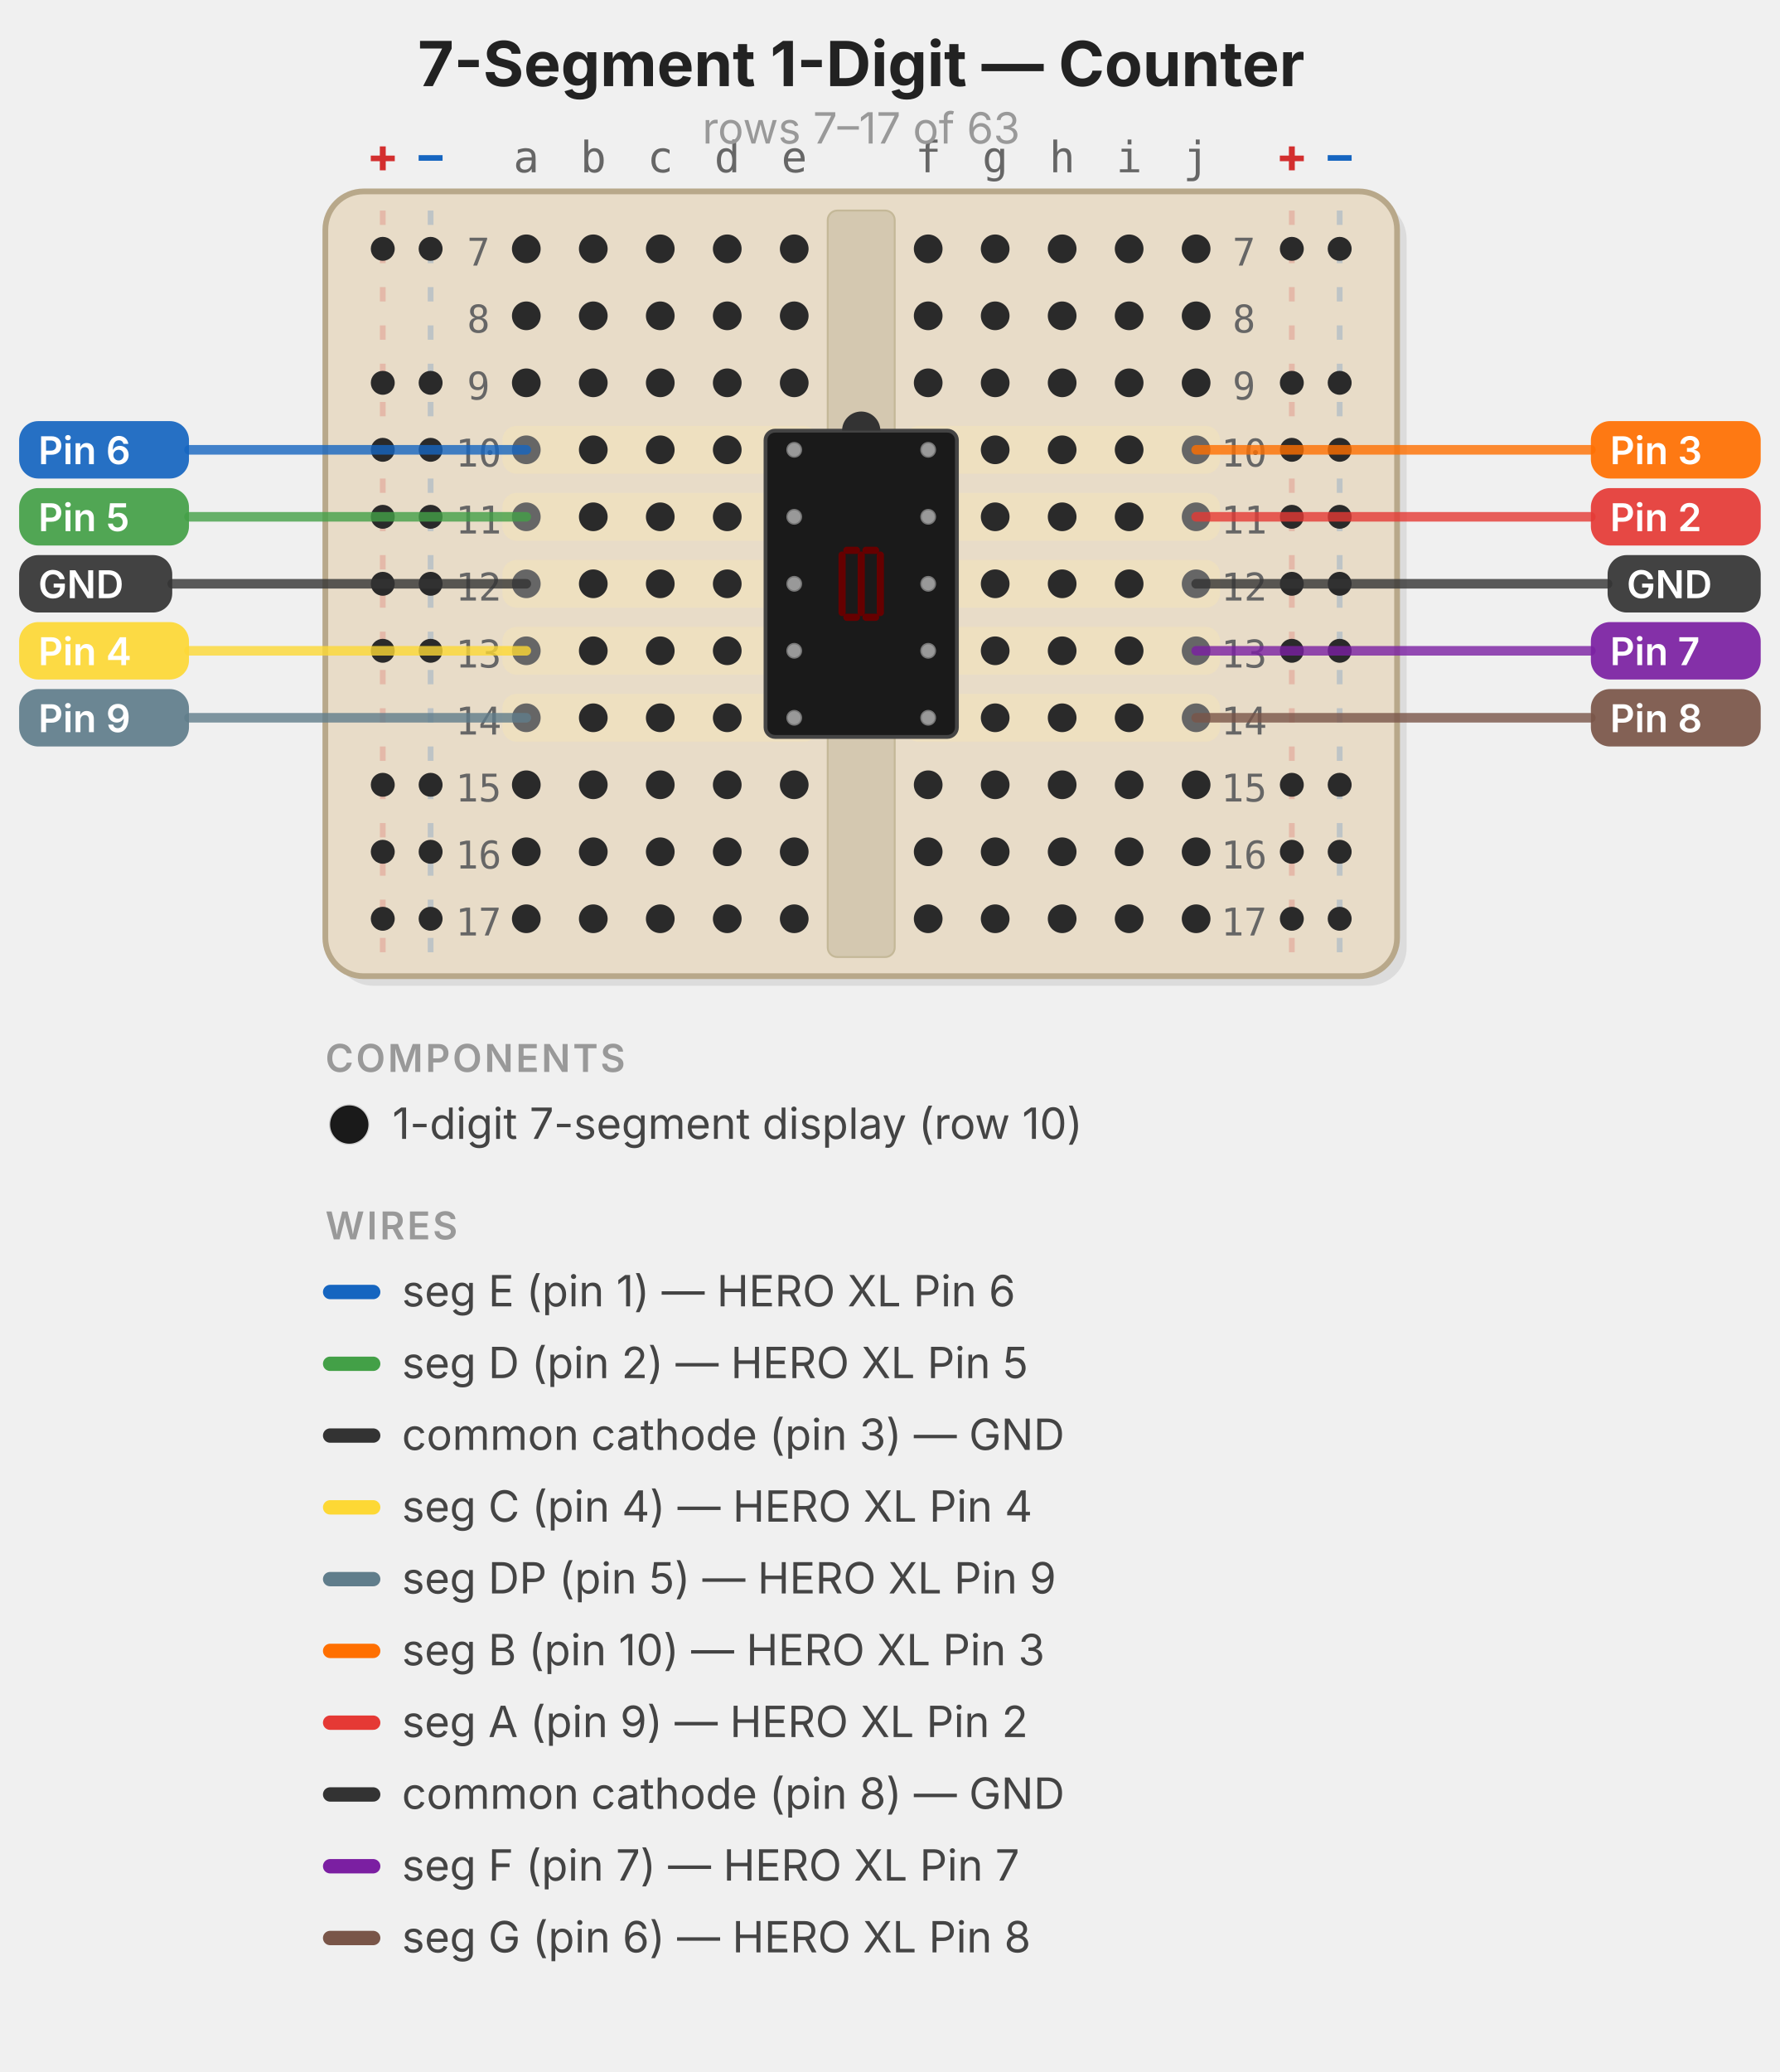
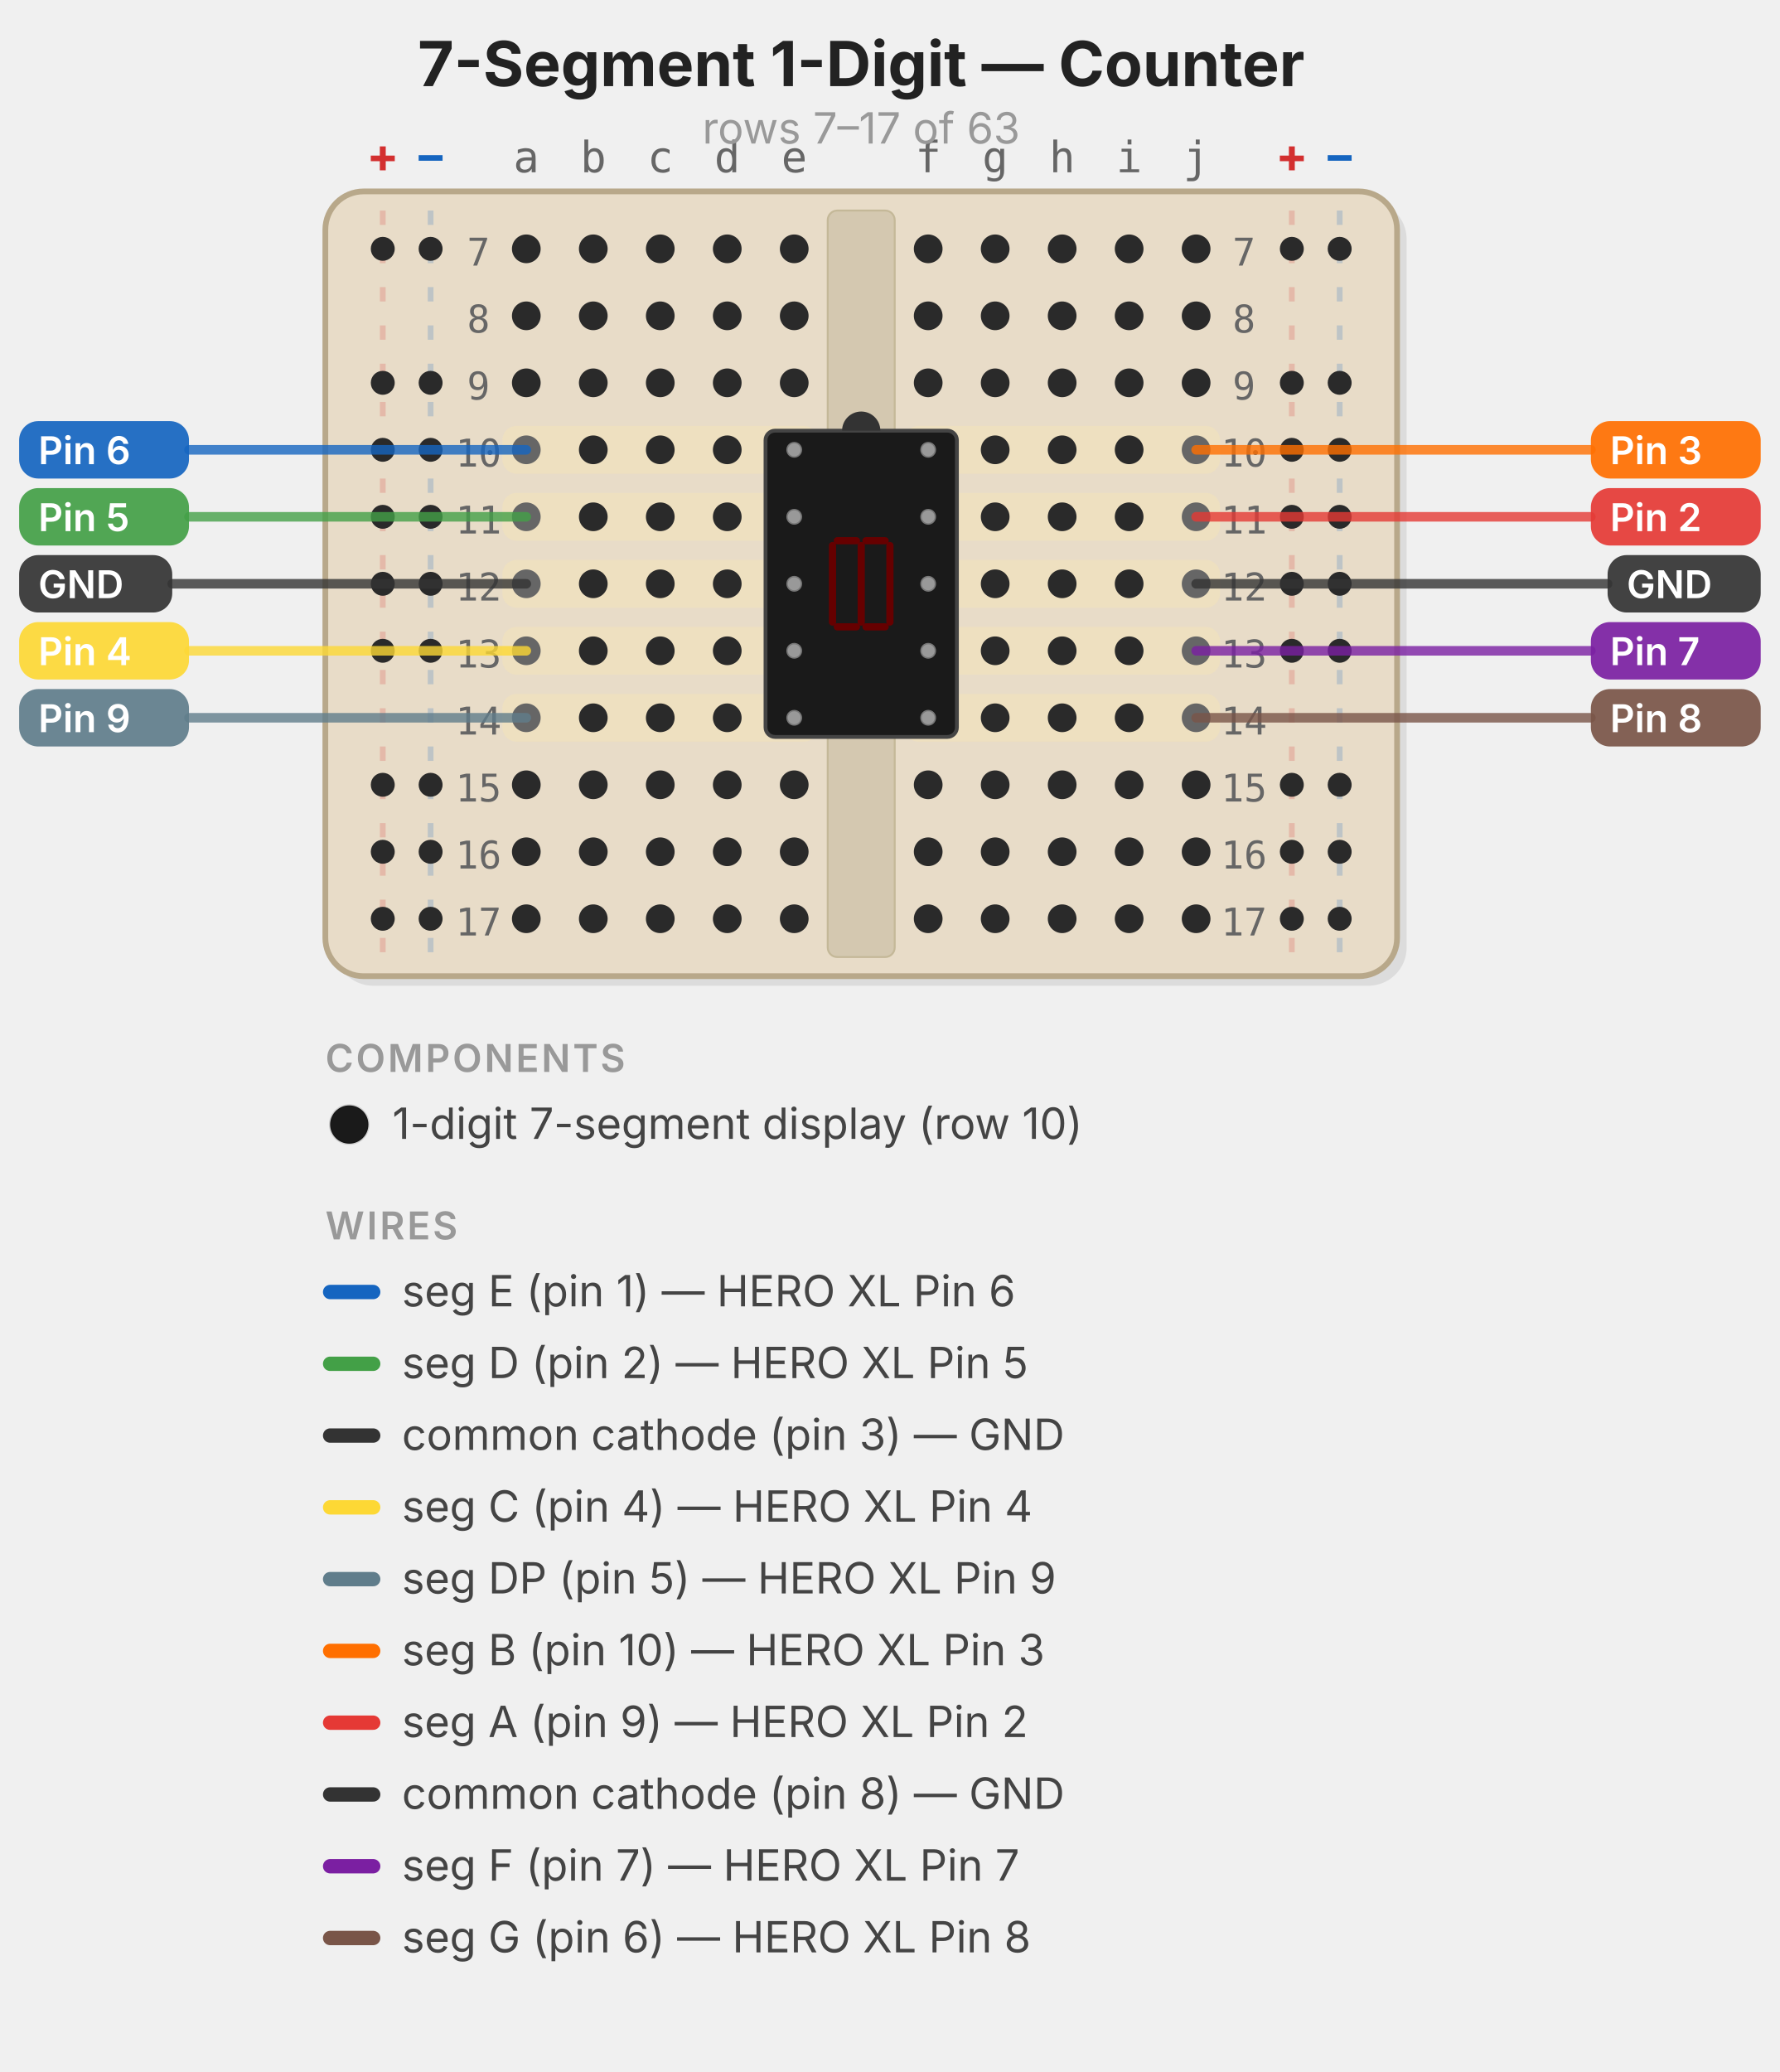
<svg xmlns="http://www.w3.org/2000/svg" viewBox="0 0 372 433" width="372" height="433" style="background:#fff">
  <rect x="70.0" y="42.0" width="224.0" height="164.0" rx="8" fill="#00000015" />
  <rect x="68.0" y="40.0" width="224.0" height="164.0" rx="8" fill="#e8dcc8" stroke="#b8a88a" stroke-width="1.2" />
  <rect x="173.0" y="44.0" width="14.0" height="156.0" rx="2" fill="#d4c8b0" stroke="#c4b898" stroke-width="0.4" />
  <line x1="80.0" y1="44.0" x2="80.0" y2="200.0" stroke="#d32f2f" stroke-width="1.2" opacity="0.2" stroke-dasharray="3,5" />
  <line x1="90.0" y1="44.0" x2="90.0" y2="200.0" stroke="#1565c0" stroke-width="1.2" opacity="0.2" stroke-dasharray="3,5" />
  <line x1="270.0" y1="44.0" x2="270.0" y2="200.0" stroke="#d32f2f" stroke-width="1.2" opacity="0.2" stroke-dasharray="3,5" />
  <line x1="280.0" y1="44.0" x2="280.0" y2="200.0" stroke="#1565c0" stroke-width="1.2" opacity="0.2" stroke-dasharray="3,5" />
  <rect x="105.0" y="89.0" width="66.0" height="10.0" rx="3" fill="#ffeaa7" opacity="0.25" />
  <rect x="189.0" y="89.0" width="66.0" height="10.0" rx="3" fill="#ffeaa7" opacity="0.25" />
  <rect x="105.0" y="103.0" width="66.0" height="10.0" rx="3" fill="#ffeaa7" opacity="0.25" />
  <rect x="189.0" y="103.0" width="66.0" height="10.0" rx="3" fill="#ffeaa7" opacity="0.25" />
  <rect x="105.0" y="117.0" width="66.0" height="10.0" rx="3" fill="#ffeaa7" opacity="0.25" />
  <rect x="189.0" y="117.0" width="66.0" height="10.0" rx="3" fill="#ffeaa7" opacity="0.25" />
  <rect x="105.0" y="131.0" width="66.0" height="10.0" rx="3" fill="#ffeaa7" opacity="0.25" />
  <rect x="189.0" y="131.0" width="66.0" height="10.0" rx="3" fill="#ffeaa7" opacity="0.25" />
  <rect x="105.0" y="145.0" width="66.0" height="10.0" rx="3" fill="#ffeaa7" opacity="0.25" />
  <rect x="189.0" y="145.0" width="66.0" height="10.0" rx="3" fill="#ffeaa7" opacity="0.25" />
  <circle cx="110.0" cy="52.0" r="3.0" fill="#2a2a2a" />
  <circle cx="110.0" cy="66.0" r="3.0" fill="#2a2a2a" />
  <circle cx="110.0" cy="80.0" r="3.0" fill="#2a2a2a" />
  <circle cx="110.0" cy="94.0" r="3.0" fill="#666" />
  <circle cx="110.0" cy="108.0" r="3.0" fill="#666" />
  <circle cx="110.0" cy="122.0" r="3.0" fill="#666" />
  <circle cx="110.0" cy="136.0" r="3.0" fill="#666" />
  <circle cx="110.0" cy="150.0" r="3.0" fill="#666" />
  <circle cx="110.0" cy="164.0" r="3.0" fill="#2a2a2a" />
  <circle cx="110.0" cy="178.0" r="3.0" fill="#2a2a2a" />
  <circle cx="110.0" cy="192.0" r="3.0" fill="#2a2a2a" />
  <circle cx="124.0" cy="52.0" r="3.0" fill="#2a2a2a" />
  <circle cx="124.0" cy="66.0" r="3.0" fill="#2a2a2a" />
  <circle cx="124.0" cy="80.0" r="3.0" fill="#2a2a2a" />
  <circle cx="124.0" cy="94.0" r="3.0" fill="#2a2a2a" />
  <circle cx="124.0" cy="108.0" r="3.0" fill="#2a2a2a" />
  <circle cx="124.0" cy="122.0" r="3.0" fill="#2a2a2a" />
  <circle cx="124.0" cy="136.0" r="3.0" fill="#2a2a2a" />
  <circle cx="124.0" cy="150.0" r="3.0" fill="#2a2a2a" />
  <circle cx="124.0" cy="164.0" r="3.0" fill="#2a2a2a" />
  <circle cx="124.0" cy="178.0" r="3.0" fill="#2a2a2a" />
  <circle cx="124.0" cy="192.0" r="3.0" fill="#2a2a2a" />
  <circle cx="138.0" cy="52.0" r="3.0" fill="#2a2a2a" />
  <circle cx="138.0" cy="66.0" r="3.0" fill="#2a2a2a" />
  <circle cx="138.0" cy="80.0" r="3.0" fill="#2a2a2a" />
  <circle cx="138.0" cy="94.0" r="3.0" fill="#2a2a2a" />
  <circle cx="138.0" cy="108.0" r="3.0" fill="#2a2a2a" />
  <circle cx="138.0" cy="122.0" r="3.0" fill="#2a2a2a" />
  <circle cx="138.0" cy="136.0" r="3.0" fill="#2a2a2a" />
  <circle cx="138.0" cy="150.0" r="3.0" fill="#2a2a2a" />
  <circle cx="138.0" cy="164.0" r="3.0" fill="#2a2a2a" />
  <circle cx="138.0" cy="178.0" r="3.0" fill="#2a2a2a" />
  <circle cx="138.0" cy="192.0" r="3.0" fill="#2a2a2a" />
  <circle cx="152.0" cy="52.0" r="3.0" fill="#2a2a2a" />
  <circle cx="152.0" cy="66.0" r="3.0" fill="#2a2a2a" />
  <circle cx="152.0" cy="80.0" r="3.0" fill="#2a2a2a" />
  <circle cx="152.0" cy="94.0" r="3.0" fill="#2a2a2a" />
  <circle cx="152.0" cy="108.0" r="3.0" fill="#2a2a2a" />
  <circle cx="152.0" cy="122.0" r="3.0" fill="#2a2a2a" />
  <circle cx="152.0" cy="136.0" r="3.0" fill="#2a2a2a" />
  <circle cx="152.0" cy="150.0" r="3.0" fill="#2a2a2a" />
  <circle cx="152.0" cy="164.0" r="3.0" fill="#2a2a2a" />
  <circle cx="152.0" cy="178.0" r="3.0" fill="#2a2a2a" />
  <circle cx="152.0" cy="192.0" r="3.0" fill="#2a2a2a" />
  <circle cx="166.0" cy="52.0" r="3.0" fill="#2a2a2a" />
  <circle cx="166.0" cy="66.0" r="3.0" fill="#2a2a2a" />
  <circle cx="166.0" cy="80.0" r="3.0" fill="#2a2a2a" />
  <circle cx="166.0" cy="94.0" r="3.0" fill="#2a2a2a" />
  <circle cx="166.0" cy="108.0" r="3.0" fill="#2a2a2a" />
  <circle cx="166.0" cy="122.0" r="3.0" fill="#2a2a2a" />
  <circle cx="166.0" cy="136.0" r="3.0" fill="#2a2a2a" />
  <circle cx="166.0" cy="150.0" r="3.0" fill="#2a2a2a" />
  <circle cx="166.0" cy="164.0" r="3.0" fill="#2a2a2a" />
  <circle cx="166.0" cy="178.0" r="3.0" fill="#2a2a2a" />
  <circle cx="166.0" cy="192.0" r="3.0" fill="#2a2a2a" />
  <circle cx="194.0" cy="52.0" r="3.0" fill="#2a2a2a" />
  <circle cx="194.0" cy="66.0" r="3.0" fill="#2a2a2a" />
  <circle cx="194.0" cy="80.0" r="3.0" fill="#2a2a2a" />
  <circle cx="194.0" cy="94.0" r="3.0" fill="#2a2a2a" />
  <circle cx="194.0" cy="108.0" r="3.0" fill="#2a2a2a" />
  <circle cx="194.0" cy="122.0" r="3.0" fill="#2a2a2a" />
  <circle cx="194.0" cy="136.0" r="3.0" fill="#2a2a2a" />
  <circle cx="194.0" cy="150.0" r="3.0" fill="#2a2a2a" />
  <circle cx="194.0" cy="164.0" r="3.0" fill="#2a2a2a" />
  <circle cx="194.0" cy="178.0" r="3.0" fill="#2a2a2a" />
  <circle cx="194.0" cy="192.0" r="3.0" fill="#2a2a2a" />
  <circle cx="208.0" cy="52.0" r="3.0" fill="#2a2a2a" />
  <circle cx="208.0" cy="66.0" r="3.0" fill="#2a2a2a" />
  <circle cx="208.0" cy="80.0" r="3.0" fill="#2a2a2a" />
  <circle cx="208.0" cy="94.0" r="3.0" fill="#2a2a2a" />
  <circle cx="208.0" cy="108.0" r="3.0" fill="#2a2a2a" />
  <circle cx="208.0" cy="122.0" r="3.0" fill="#2a2a2a" />
  <circle cx="208.0" cy="136.0" r="3.0" fill="#2a2a2a" />
  <circle cx="208.0" cy="150.0" r="3.0" fill="#2a2a2a" />
  <circle cx="208.0" cy="164.0" r="3.0" fill="#2a2a2a" />
  <circle cx="208.0" cy="178.0" r="3.0" fill="#2a2a2a" />
  <circle cx="208.0" cy="192.0" r="3.0" fill="#2a2a2a" />
  <circle cx="222.0" cy="52.0" r="3.0" fill="#2a2a2a" />
  <circle cx="222.0" cy="66.0" r="3.0" fill="#2a2a2a" />
  <circle cx="222.0" cy="80.0" r="3.0" fill="#2a2a2a" />
  <circle cx="222.0" cy="94.0" r="3.0" fill="#2a2a2a" />
  <circle cx="222.0" cy="108.0" r="3.0" fill="#2a2a2a" />
  <circle cx="222.0" cy="122.0" r="3.0" fill="#2a2a2a" />
  <circle cx="222.0" cy="136.0" r="3.0" fill="#2a2a2a" />
  <circle cx="222.0" cy="150.0" r="3.0" fill="#2a2a2a" />
  <circle cx="222.0" cy="164.0" r="3.0" fill="#2a2a2a" />
  <circle cx="222.0" cy="178.0" r="3.0" fill="#2a2a2a" />
  <circle cx="222.0" cy="192.0" r="3.0" fill="#2a2a2a" />
  <circle cx="236.0" cy="52.0" r="3.0" fill="#2a2a2a" />
  <circle cx="236.0" cy="66.0" r="3.0" fill="#2a2a2a" />
  <circle cx="236.0" cy="80.0" r="3.0" fill="#2a2a2a" />
  <circle cx="236.0" cy="94.0" r="3.0" fill="#2a2a2a" />
  <circle cx="236.0" cy="108.0" r="3.0" fill="#2a2a2a" />
  <circle cx="236.0" cy="122.0" r="3.0" fill="#2a2a2a" />
  <circle cx="236.0" cy="136.0" r="3.0" fill="#2a2a2a" />
  <circle cx="236.0" cy="150.0" r="3.0" fill="#2a2a2a" />
  <circle cx="236.0" cy="164.0" r="3.0" fill="#2a2a2a" />
  <circle cx="236.0" cy="178.0" r="3.0" fill="#2a2a2a" />
  <circle cx="236.0" cy="192.0" r="3.0" fill="#2a2a2a" />
  <circle cx="250.0" cy="52.0" r="3.0" fill="#2a2a2a" />
  <circle cx="250.0" cy="66.0" r="3.0" fill="#2a2a2a" />
  <circle cx="250.0" cy="80.0" r="3.0" fill="#2a2a2a" />
  <circle cx="250.0" cy="94.0" r="3.0" fill="#666" />
  <circle cx="250.0" cy="108.0" r="3.0" fill="#666" />
  <circle cx="250.0" cy="122.0" r="3.0" fill="#666" />
  <circle cx="250.0" cy="136.0" r="3.0" fill="#666" />
  <circle cx="250.0" cy="150.0" r="3.0" fill="#666" />
  <circle cx="250.0" cy="164.0" r="3.0" fill="#2a2a2a" />
  <circle cx="250.0" cy="178.0" r="3.0" fill="#2a2a2a" />
  <circle cx="250.0" cy="192.0" r="3.0" fill="#2a2a2a" />
  <circle cx="80.0" cy="52.0" r="2.5" fill="#2a2a2a" />
  <circle cx="80.0" cy="80.0" r="2.5" fill="#2a2a2a" />
  <circle cx="80.0" cy="94.0" r="2.5" fill="#2a2a2a" />
  <circle cx="80.0" cy="108.0" r="2.5" fill="#2a2a2a" />
  <circle cx="80.0" cy="122.0" r="2.5" fill="#2a2a2a" />
  <circle cx="80.0" cy="136.0" r="2.5" fill="#2a2a2a" />
  <circle cx="80.0" cy="164.0" r="2.5" fill="#2a2a2a" />
  <circle cx="80.0" cy="178.0" r="2.5" fill="#2a2a2a" />
  <circle cx="80.0" cy="192.0" r="2.5" fill="#2a2a2a" />
  <circle cx="90.0" cy="52.0" r="2.5" fill="#2a2a2a" />
  <circle cx="90.0" cy="80.0" r="2.5" fill="#2a2a2a" />
  <circle cx="90.0" cy="94.0" r="2.5" fill="#2a2a2a" />
  <circle cx="90.0" cy="108.0" r="2.5" fill="#2a2a2a" />
  <circle cx="90.0" cy="122.0" r="2.5" fill="#2a2a2a" />
  <circle cx="90.0" cy="136.0" r="2.5" fill="#2a2a2a" />
  <circle cx="90.0" cy="164.0" r="2.5" fill="#2a2a2a" />
  <circle cx="90.0" cy="178.0" r="2.5" fill="#2a2a2a" />
  <circle cx="90.0" cy="192.0" r="2.5" fill="#2a2a2a" />
  <circle cx="270.0" cy="52.0" r="2.5" fill="#2a2a2a" />
  <circle cx="270.0" cy="80.0" r="2.5" fill="#2a2a2a" />
  <circle cx="270.0" cy="94.0" r="2.5" fill="#2a2a2a" />
  <circle cx="270.0" cy="108.0" r="2.5" fill="#2a2a2a" />
  <circle cx="270.0" cy="122.0" r="2.5" fill="#2a2a2a" />
  <circle cx="270.0" cy="136.0" r="2.5" fill="#2a2a2a" />
  <circle cx="270.0" cy="164.0" r="2.5" fill="#2a2a2a" />
  <circle cx="270.0" cy="178.0" r="2.5" fill="#2a2a2a" />
  <circle cx="270.0" cy="192.0" r="2.5" fill="#2a2a2a" />
  <circle cx="280.0" cy="52.0" r="2.5" fill="#2a2a2a" />
  <circle cx="280.0" cy="80.0" r="2.5" fill="#2a2a2a" />
  <circle cx="280.0" cy="94.0" r="2.5" fill="#2a2a2a" />
  <circle cx="280.0" cy="108.0" r="2.5" fill="#2a2a2a" />
  <circle cx="280.0" cy="122.0" r="2.5" fill="#2a2a2a" />
  <circle cx="280.0" cy="136.0" r="2.5" fill="#2a2a2a" />
  <circle cx="280.0" cy="164.0" r="2.5" fill="#2a2a2a" />
  <circle cx="280.0" cy="178.0" r="2.5" fill="#2a2a2a" />
  <circle cx="280.0" cy="192.0" r="2.5" fill="#2a2a2a" />
  <text x="110.0" y="36.0" font-size="9" fill="#666" text-anchor="middle" font-family="'SF Mono', 'Cascadia Code', 'Fira Code', monospace">a</text>
  <text x="124.0" y="36.0" font-size="9" fill="#666" text-anchor="middle" font-family="'SF Mono', 'Cascadia Code', 'Fira Code', monospace">b</text>
  <text x="138.0" y="36.0" font-size="9" fill="#666" text-anchor="middle" font-family="'SF Mono', 'Cascadia Code', 'Fira Code', monospace">c</text>
  <text x="152.0" y="36.0" font-size="9" fill="#666" text-anchor="middle" font-family="'SF Mono', 'Cascadia Code', 'Fira Code', monospace">d</text>
  <text x="166.0" y="36.0" font-size="9" fill="#666" text-anchor="middle" font-family="'SF Mono', 'Cascadia Code', 'Fira Code', monospace">e</text>
  <text x="194.0" y="36.0" font-size="9" fill="#666" text-anchor="middle" font-family="'SF Mono', 'Cascadia Code', 'Fira Code', monospace">f</text>
  <text x="208.0" y="36.0" font-size="9" fill="#666" text-anchor="middle" font-family="'SF Mono', 'Cascadia Code', 'Fira Code', monospace">g</text>
  <text x="222.0" y="36.0" font-size="9" fill="#666" text-anchor="middle" font-family="'SF Mono', 'Cascadia Code', 'Fira Code', monospace">h</text>
  <text x="236.0" y="36.0" font-size="9" fill="#666" text-anchor="middle" font-family="'SF Mono', 'Cascadia Code', 'Fira Code', monospace">i</text>
  <text x="250.0" y="36.0" font-size="9" fill="#666" text-anchor="middle" font-family="'SF Mono', 'Cascadia Code', 'Fira Code', monospace">j</text>
  <text x="80.0" y="36.0" font-size="10" fill="#d32f2f" font-weight="bold" text-anchor="middle" font-family="system-ui, -apple-system, 'Segoe UI', sans-serif">+</text>
  <text x="90.0" y="36.0" font-size="10" fill="#1565c0" font-weight="bold" text-anchor="middle" font-family="system-ui, -apple-system, 'Segoe UI', sans-serif">–</text>
  <text x="270.0" y="36.0" font-size="10" fill="#d32f2f" font-weight="bold" text-anchor="middle" font-family="system-ui, -apple-system, 'Segoe UI', sans-serif">+</text>
  <text x="280.0" y="36.0" font-size="10" fill="#1565c0" font-weight="bold" text-anchor="middle" font-family="system-ui, -apple-system, 'Segoe UI', sans-serif">–</text>
  <text x="100.0" y="55.5" font-size="8" fill="#666" text-anchor="middle" font-family="'SF Mono', 'Cascadia Code', 'Fira Code', monospace">7</text>
  <text x="260.0" y="55.5" font-size="8" fill="#666" text-anchor="middle" font-family="'SF Mono', 'Cascadia Code', 'Fira Code', monospace">7</text>
  <text x="100.0" y="69.5" font-size="8" fill="#666" text-anchor="middle" font-family="'SF Mono', 'Cascadia Code', 'Fira Code', monospace">8</text>
  <text x="260.0" y="69.5" font-size="8" fill="#666" text-anchor="middle" font-family="'SF Mono', 'Cascadia Code', 'Fira Code', monospace">8</text>
  <text x="100.0" y="83.5" font-size="8" fill="#666" text-anchor="middle" font-family="'SF Mono', 'Cascadia Code', 'Fira Code', monospace">9</text>
  <text x="260.0" y="83.5" font-size="8" fill="#666" text-anchor="middle" font-family="'SF Mono', 'Cascadia Code', 'Fira Code', monospace">9</text>
  <text x="100.0" y="97.5" font-size="8" fill="#666" text-anchor="middle" font-family="'SF Mono', 'Cascadia Code', 'Fira Code', monospace">10</text>
  <text x="260.0" y="97.5" font-size="8" fill="#666" text-anchor="middle" font-family="'SF Mono', 'Cascadia Code', 'Fira Code', monospace">10</text>
  <text x="100.0" y="111.5" font-size="8" fill="#666" text-anchor="middle" font-family="'SF Mono', 'Cascadia Code', 'Fira Code', monospace">11</text>
  <text x="260.0" y="111.5" font-size="8" fill="#666" text-anchor="middle" font-family="'SF Mono', 'Cascadia Code', 'Fira Code', monospace">11</text>
  <text x="100.0" y="125.5" font-size="8" fill="#666" text-anchor="middle" font-family="'SF Mono', 'Cascadia Code', 'Fira Code', monospace">12</text>
  <text x="260.0" y="125.5" font-size="8" fill="#666" text-anchor="middle" font-family="'SF Mono', 'Cascadia Code', 'Fira Code', monospace">12</text>
  <text x="100.0" y="139.5" font-size="8" fill="#666" text-anchor="middle" font-family="'SF Mono', 'Cascadia Code', 'Fira Code', monospace">13</text>
  <text x="260.0" y="139.5" font-size="8" fill="#666" text-anchor="middle" font-family="'SF Mono', 'Cascadia Code', 'Fira Code', monospace">13</text>
  <text x="100.0" y="153.5" font-size="8" fill="#666" text-anchor="middle" font-family="'SF Mono', 'Cascadia Code', 'Fira Code', monospace">14</text>
  <text x="260.0" y="153.5" font-size="8" fill="#666" text-anchor="middle" font-family="'SF Mono', 'Cascadia Code', 'Fira Code', monospace">14</text>
  <text x="100.0" y="167.5" font-size="8" fill="#666" text-anchor="middle" font-family="'SF Mono', 'Cascadia Code', 'Fira Code', monospace">15</text>
  <text x="260.0" y="167.5" font-size="8" fill="#666" text-anchor="middle" font-family="'SF Mono', 'Cascadia Code', 'Fira Code', monospace">15</text>
  <text x="100.0" y="181.5" font-size="8" fill="#666" text-anchor="middle" font-family="'SF Mono', 'Cascadia Code', 'Fira Code', monospace">16</text>
  <text x="260.0" y="181.5" font-size="8" fill="#666" text-anchor="middle" font-family="'SF Mono', 'Cascadia Code', 'Fira Code', monospace">16</text>
  <text x="100.0" y="195.5" font-size="8" fill="#666" text-anchor="middle" font-family="'SF Mono', 'Cascadia Code', 'Fira Code', monospace">17</text>
  <text x="260.0" y="195.5" font-size="8" fill="#666" text-anchor="middle" font-family="'SF Mono', 'Cascadia Code', 'Fira Code', monospace">17</text>
  <rect x="160.0" y="90.0" width="40.0" height="64.0" rx="2" fill="#1a1a1a" stroke="#444" stroke-width="0.8" />
  <path d="M 176.0 90.0 a 4 4 0 0 1 8 0" fill="#333" stroke="none" />
  <g transform="translate(180.0,122.0) rotate(-90)">
-     <line x1="-6.0" y1="-4.0" x2="6.0" y2="-4.0" stroke="#600" stroke-width="1.5" stroke-linecap="round" />
-     <line x1="-6.0" y1="0.0" x2="6.0" y2="0.0" stroke="#600" stroke-width="1.5" stroke-linecap="round" />
-     <line x1="-6.0" y1="4.0" x2="6.0" y2="4.0" stroke="#600" stroke-width="1.5" stroke-linecap="round" />
-     <line x1="-7.0" y1="-3.0" x2="-7.0" y2="-1.0" stroke="#600" stroke-width="1.5" stroke-linecap="round" />
-     <line x1="7.0" y1="-3.0" x2="7.0" y2="-1.0" stroke="#600" stroke-width="1.5" stroke-linecap="round" />
-     <line x1="-7.0" y1="1.0" x2="-7.0" y2="3.0" stroke="#600" stroke-width="1.5" stroke-linecap="round" />
-     <line x1="7.0" y1="1.0" x2="7.0" y2="3.0" stroke="#600" stroke-width="1.5" stroke-linecap="round" />
+     <line x1="-8.0" y1="-6.0" x2="8.0" y2="-6.0" stroke="#600" stroke-width="1.5" stroke-linecap="round" />
+     <line x1="-8.0" y1="0.0" x2="8.0" y2="0.0" stroke="#600" stroke-width="1.5" stroke-linecap="round" />
+     <line x1="-8.0" y1="6.0" x2="8.0" y2="6.0" stroke="#600" stroke-width="1.5" stroke-linecap="round" />
+     <line x1="-9.0" y1="-5.0" x2="-9.0" y2="-1.0" stroke="#600" stroke-width="1.5" stroke-linecap="round" />
+     <line x1="9.0" y1="-5.0" x2="9.0" y2="-1.0" stroke="#600" stroke-width="1.5" stroke-linecap="round" />
+     <line x1="-9.0" y1="1.0" x2="-9.0" y2="5.0" stroke="#600" stroke-width="1.5" stroke-linecap="round" />
+     <line x1="9.0" y1="1.0" x2="9.0" y2="5.0" stroke="#600" stroke-width="1.5" stroke-linecap="round" />
  </g>
  <circle cx="166.0" cy="94.0" r="1.5" fill="#999" stroke="#777" stroke-width="0.3" />
  <circle cx="166.0" cy="108.0" r="1.5" fill="#999" stroke="#777" stroke-width="0.3" />
  <circle cx="166.0" cy="122.0" r="1.5" fill="#999" stroke="#777" stroke-width="0.3" />
  <circle cx="166.0" cy="136.0" r="1.5" fill="#999" stroke="#777" stroke-width="0.3" />
  <circle cx="166.0" cy="150.0" r="1.5" fill="#999" stroke="#777" stroke-width="0.3" />
  <circle cx="194.0" cy="94.0" r="1.5" fill="#999" stroke="#777" stroke-width="0.3" />
  <circle cx="194.0" cy="108.0" r="1.5" fill="#999" stroke="#777" stroke-width="0.3" />
  <circle cx="194.0" cy="122.0" r="1.5" fill="#999" stroke="#777" stroke-width="0.3" />
  <circle cx="194.0" cy="136.0" r="1.5" fill="#999" stroke="#777" stroke-width="0.3" />
  <circle cx="194.0" cy="150.0" r="1.5" fill="#999" stroke="#777" stroke-width="0.3" />
  <line x1="39.5" y1="94.0" x2="110.0" y2="94.0" stroke="#1565c0" stroke-width="2" stroke-linecap="round" opacity="0.8" />
  <rect x="4.0" y="88.0" width="35.5" height="12.0" rx="4" fill="#1565c0" opacity="0.92" />
  <text x="8.0" y="97.0" font-size="8" fill="white" font-weight="600" font-family="system-ui, -apple-system, 'Segoe UI', sans-serif">Pin 6</text>
  <line x1="39.5" y1="108.0" x2="110.0" y2="108.0" stroke="#43a047" stroke-width="2" stroke-linecap="round" opacity="0.8" />
  <rect x="4.0" y="102.0" width="35.5" height="12.0" rx="4" fill="#43a047" opacity="0.92" />
  <text x="8.0" y="111.0" font-size="8" fill="white" font-weight="600" font-family="system-ui, -apple-system, 'Segoe UI', sans-serif">Pin 5</text>
  <line x1="36.0" y1="122.0" x2="110.0" y2="122.0" stroke="#333333" stroke-width="2" stroke-linecap="round" opacity="0.8" />
  <rect x="4.0" y="116.0" width="32.0" height="12.0" rx="4" fill="#333333" opacity="0.92" />
  <text x="8.0" y="125.0" font-size="8" fill="white" font-weight="600" font-family="system-ui, -apple-system, 'Segoe UI', sans-serif">GND</text>
  <line x1="39.5" y1="136.0" x2="110.0" y2="136.0" stroke="#fdd835" stroke-width="2" stroke-linecap="round" opacity="0.8" />
  <rect x="4.0" y="130.0" width="35.5" height="12.0" rx="4" fill="#fdd835" opacity="0.92" />
  <text x="8.0" y="139.0" font-size="8" fill="white" font-weight="600" font-family="system-ui, -apple-system, 'Segoe UI', sans-serif">Pin 4</text>
  <line x1="39.5" y1="150.0" x2="110.0" y2="150.0" stroke="#607d8b" stroke-width="2" stroke-linecap="round" opacity="0.8" />
  <rect x="4.0" y="144.0" width="35.5" height="12.0" rx="4" fill="#607d8b" opacity="0.92" />
  <text x="8.0" y="153.0" font-size="8" fill="white" font-weight="600" font-family="system-ui, -apple-system, 'Segoe UI', sans-serif">Pin 9</text>
  <line x1="250.0" y1="94.0" x2="332.5" y2="94.0" stroke="#ff6f00" stroke-width="2" stroke-linecap="round" opacity="0.8" />
  <rect x="332.5" y="88.0" width="35.5" height="12.0" rx="4" fill="#ff6f00" opacity="0.92" />
  <text x="336.5" y="97.0" font-size="8" fill="white" font-weight="600" font-family="system-ui, -apple-system, 'Segoe UI', sans-serif">Pin 3</text>
  <line x1="250.0" y1="108.0" x2="332.5" y2="108.0" stroke="#e53935" stroke-width="2" stroke-linecap="round" opacity="0.8" />
  <rect x="332.5" y="102.0" width="35.5" height="12.0" rx="4" fill="#e53935" opacity="0.92" />
  <text x="336.5" y="111.0" font-size="8" fill="white" font-weight="600" font-family="system-ui, -apple-system, 'Segoe UI', sans-serif">Pin 2</text>
  <line x1="250.0" y1="122.0" x2="336.0" y2="122.0" stroke="#333333" stroke-width="2" stroke-linecap="round" opacity="0.8" />
  <rect x="336.0" y="116.0" width="32.0" height="12.0" rx="4" fill="#333333" opacity="0.92" />
  <text x="340.0" y="125.0" font-size="8" fill="white" font-weight="600" font-family="system-ui, -apple-system, 'Segoe UI', sans-serif">GND</text>
  <line x1="250.0" y1="136.0" x2="332.5" y2="136.0" stroke="#7b1fa2" stroke-width="2" stroke-linecap="round" opacity="0.8" />
  <rect x="332.5" y="130.0" width="35.5" height="12.0" rx="4" fill="#7b1fa2" opacity="0.92" />
  <text x="336.5" y="139.0" font-size="8" fill="white" font-weight="600" font-family="system-ui, -apple-system, 'Segoe UI', sans-serif">Pin 7</text>
  <line x1="250.0" y1="150.0" x2="332.5" y2="150.0" stroke="#795548" stroke-width="2" stroke-linecap="round" opacity="0.8" />
  <rect x="332.5" y="144.0" width="35.5" height="12.0" rx="4" fill="#795548" opacity="0.92" />
  <text x="336.5" y="153.0" font-size="8" fill="white" font-weight="600" font-family="system-ui, -apple-system, 'Segoe UI', sans-serif">Pin 8</text>
  <text x="68.0" y="224.0" font-size="8" fill="#999" font-weight="600" letter-spacing="0.5" font-family="system-ui, -apple-system, 'Segoe UI', sans-serif">COMPONENTS</text>
  <circle cx="73.0" cy="235.0" r="4.0" fill="#1a1a1a" stroke="#0002" stroke-width="0.5" />
  <text x="82.0" y="238.0" font-size="9" fill="#444" font-family="system-ui, -apple-system, 'Segoe UI', sans-serif">1-digit 7-segment display (row 10)</text>
  <text x="68.0" y="259.0" font-size="8" fill="#999" font-weight="600" letter-spacing="0.5" font-family="system-ui, -apple-system, 'Segoe UI', sans-serif">WIRES</text>
  <line x1="69.0" y1="270.0" x2="78.0" y2="270.0" stroke="#1565c0" stroke-width="3" stroke-linecap="round" />
  <text x="84.0" y="273.0" font-size="9" fill="#444" font-family="system-ui, -apple-system, 'Segoe UI', sans-serif">seg E (pin 1) — HERO XL Pin 6</text>
  <line x1="69.0" y1="285.0" x2="78.0" y2="285.0" stroke="#43a047" stroke-width="3" stroke-linecap="round" />
  <text x="84.0" y="288.0" font-size="9" fill="#444" font-family="system-ui, -apple-system, 'Segoe UI', sans-serif">seg D (pin 2) — HERO XL Pin 5</text>
  <line x1="69.0" y1="300.0" x2="78.0" y2="300.0" stroke="#333333" stroke-width="3" stroke-linecap="round" />
  <text x="84.0" y="303.0" font-size="9" fill="#444" font-family="system-ui, -apple-system, 'Segoe UI', sans-serif">common cathode (pin 3) — GND</text>
  <line x1="69.0" y1="315.0" x2="78.0" y2="315.0" stroke="#fdd835" stroke-width="3" stroke-linecap="round" />
  <text x="84.0" y="318.0" font-size="9" fill="#444" font-family="system-ui, -apple-system, 'Segoe UI', sans-serif">seg C (pin 4) — HERO XL Pin 4</text>
  <line x1="69.0" y1="330.0" x2="78.0" y2="330.0" stroke="#607d8b" stroke-width="3" stroke-linecap="round" />
  <text x="84.0" y="333.0" font-size="9" fill="#444" font-family="system-ui, -apple-system, 'Segoe UI', sans-serif">seg DP (pin 5) — HERO XL Pin 9</text>
  <line x1="69.0" y1="345.0" x2="78.0" y2="345.0" stroke="#ff6f00" stroke-width="3" stroke-linecap="round" />
  <text x="84.0" y="348.0" font-size="9" fill="#444" font-family="system-ui, -apple-system, 'Segoe UI', sans-serif">seg B (pin 10) — HERO XL Pin 3</text>
  <line x1="69.0" y1="360.0" x2="78.0" y2="360.0" stroke="#e53935" stroke-width="3" stroke-linecap="round" />
  <text x="84.0" y="363.0" font-size="9" fill="#444" font-family="system-ui, -apple-system, 'Segoe UI', sans-serif">seg A (pin 9) — HERO XL Pin 2</text>
  <line x1="69.0" y1="375.0" x2="78.0" y2="375.0" stroke="#333333" stroke-width="3" stroke-linecap="round" />
  <text x="84.0" y="378.0" font-size="9" fill="#444" font-family="system-ui, -apple-system, 'Segoe UI', sans-serif">common cathode (pin 8) — GND</text>
  <line x1="69.0" y1="390.0" x2="78.0" y2="390.0" stroke="#7b1fa2" stroke-width="3" stroke-linecap="round" />
  <text x="84.0" y="393.0" font-size="9" fill="#444" font-family="system-ui, -apple-system, 'Segoe UI', sans-serif">seg F (pin 7) — HERO XL Pin 7</text>
  <line x1="69.0" y1="405.0" x2="78.0" y2="405.0" stroke="#795548" stroke-width="3" stroke-linecap="round" />
  <text x="84.0" y="408.0" font-size="9" fill="#444" font-family="system-ui, -apple-system, 'Segoe UI', sans-serif">seg G (pin 6) — HERO XL Pin 8</text>
  <text x="180.0" y="18.0" font-size="13" fill="#222" font-weight="700" text-anchor="middle" font-family="system-ui, -apple-system, 'Segoe UI', sans-serif">7-Segment 1-Digit — Counter</text>
  <text x="180.0" y="30.0" font-size="9" fill="#999" text-anchor="middle" font-family="system-ui, -apple-system, 'Segoe UI', sans-serif">rows 7–17 of 63</text>
</svg>
